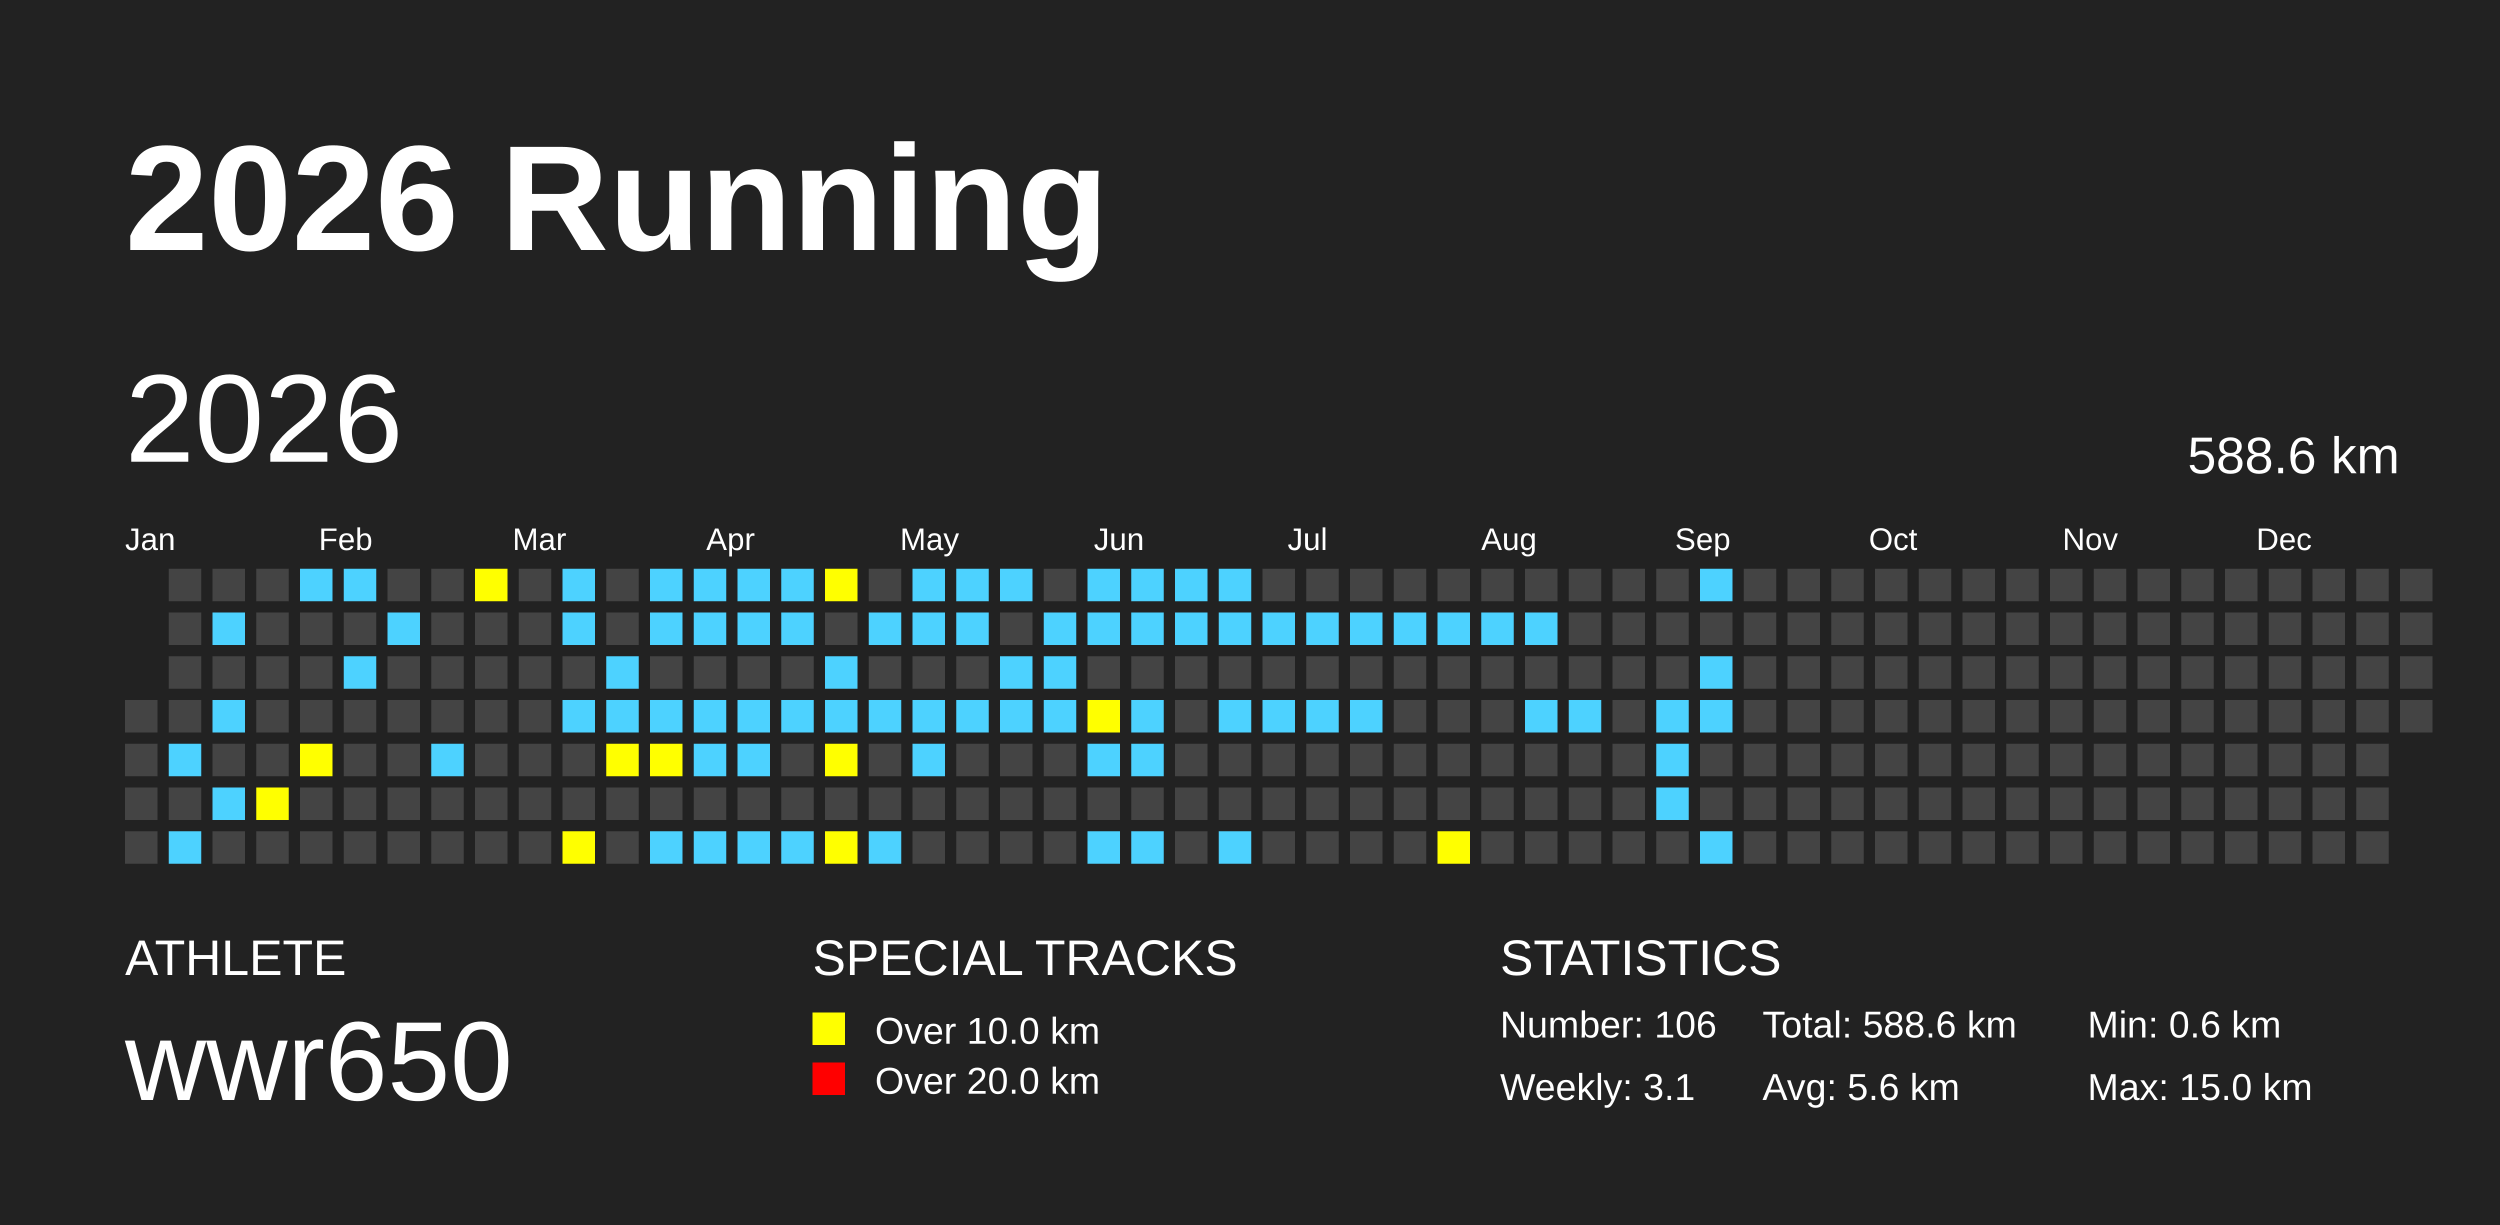
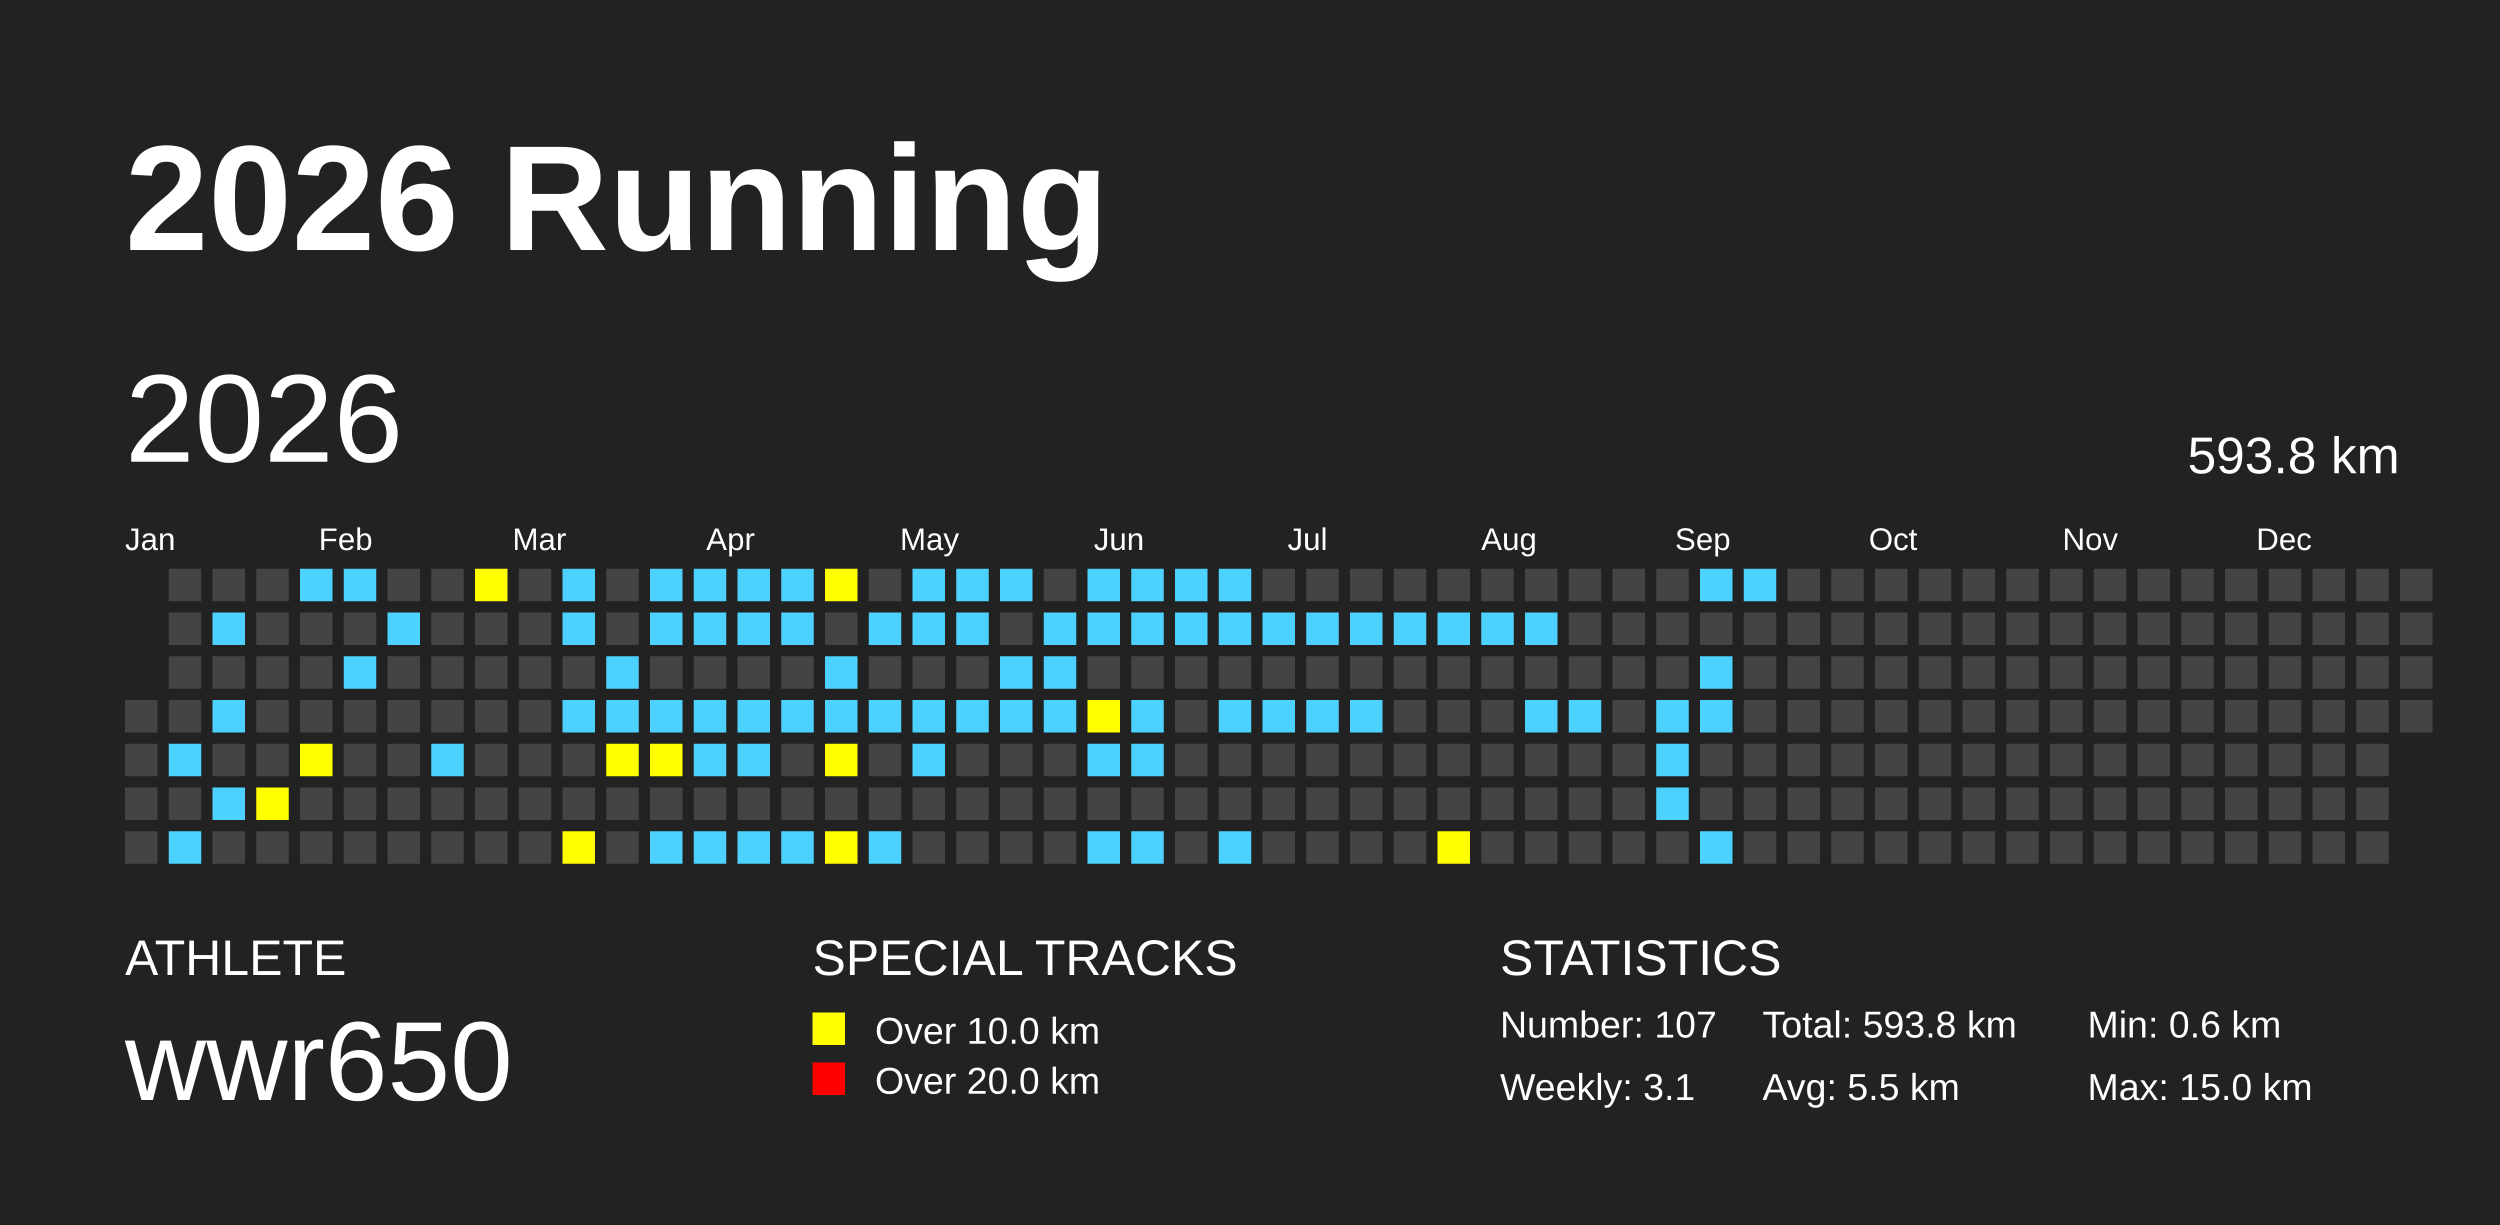
<svg xmlns="http://www.w3.org/2000/svg" baseProfile="full" height="98mm" version="1.1" viewBox="0,0,200,98" width="200mm">
  <defs />
  <rect fill="#222222" height="98" width="200" x="0" y="0" />
  <text fill="#FFFFFF" style="font-size:12px; font-family:Arial; font-weight:bold;" x="10" y="20">2026 Running</text>
  <text fill="#FFFFFF" style="font-size:4px; font-family:Arial" x="10" y="78">ATHLETE</text>
  <text fill="#FFFFFF" style="font-size:9px; font-family:Arial" x="10" y="88">wwr650</text>
  <text fill="#FFFFFF" style="font-size:4px; font-family:Arial" x="65" y="78">SPECIAL TRACKS</text>
  <rect fill="yellow" height="2.6" width="2.6" x="65" y="81" />
  <text fill="#FFFFFF" style="font-size:3px; font-family:Arial" x="70" y="83.5">Over 10.0 km</text>
  <rect fill="red" height="2.6" width="2.6" x="65" y="85" />
  <text fill="#FFFFFF" style="font-size:3px; font-family:Arial" x="70" y="87.5">Over 20.0 km</text>
  <text fill="#FFFFFF" style="font-size:4px; font-family:Arial" x="120" y="78">STATISTICS</text>
-   <text fill="#FFFFFF" style="font-size:3px; font-family:Arial" x="120" y="83">Number: 106</text>
+   <text fill="#FFFFFF" style="font-size:3px; font-family:Arial" x="120" y="83">Number: 107</text>
  <text fill="#FFFFFF" style="font-size:3px; font-family:Arial" x="120" y="88">Weekly: 3.1</text>
-   <text fill="#FFFFFF" style="font-size:3px; font-family:Arial" x="141" y="83">Total: 588.6 km</text>
-   <text fill="#FFFFFF" style="font-size:3px; font-family:Arial" x="141" y="88">Avg: 5.6 km</text>
+   <text fill="#FFFFFF" style="font-size:3px; font-family:Arial" x="141" y="83">Total: 593.8 km</text>
+   <text fill="#FFFFFF" style="font-size:3px; font-family:Arial" x="141" y="88">Avg: 5.5 km</text>
  <text fill="#FFFFFF" style="font-size:3px; font-family:Arial" x="167" y="83">Min: 0.6 km</text>
  <text fill="#FFFFFF" style="font-size:3px; font-family:Arial" x="167" y="88">Max: 15.0 km</text>
  <text dominant-baseline="hanging" fill="#FFFFFF" style="font-size:10.0px; font-family:Arial;" x="10" y="30">2026</text>
-   <text dominant-baseline="hanging" fill="#FFFFFF" style="font-size:4.125px; font-family:Arial;" x="175" y="35">588.6 km</text>
+   <text dominant-baseline="hanging" fill="#FFFFFF" style="font-size:4.125px; font-family:Arial;" x="175" y="35">593.8 km</text>
  <text fill="#FFFFFF" style="font-size:2.5px; font-family:Arial" x="10.0" y="44">Jan</text>
  <text fill="#FFFFFF" style="font-size:2.5px; font-family:Arial" x="25.5" y="44">Feb</text>
  <text fill="#FFFFFF" style="font-size:2.5px; font-family:Arial" x="41.0" y="44">Mar</text>
  <text fill="#FFFFFF" style="font-size:2.5px; font-family:Arial" x="56.5" y="44">Apr</text>
  <text fill="#FFFFFF" style="font-size:2.5px; font-family:Arial" x="72.0" y="44">May</text>
  <text fill="#FFFFFF" style="font-size:2.5px; font-family:Arial" x="87.5" y="44">Jun</text>
  <text fill="#FFFFFF" style="font-size:2.5px; font-family:Arial" x="103.0" y="44">Jul</text>
  <text fill="#FFFFFF" style="font-size:2.5px; font-family:Arial" x="118.5" y="44">Aug</text>
  <text fill="#FFFFFF" style="font-size:2.5px; font-family:Arial" x="134.0" y="44">Sep</text>
  <text fill="#FFFFFF" style="font-size:2.5px; font-family:Arial" x="149.5" y="44">Oct</text>
  <text fill="#FFFFFF" style="font-size:2.5px; font-family:Arial" x="165.0" y="44">Nov</text>
  <text fill="#FFFFFF" style="font-size:2.5px; font-family:Arial" x="180.5" y="44">Dec</text>
  <rect fill="#444444" height="2.6" width="2.6" x="10.0" y="56.0" />
  <rect fill="#444444" height="2.6" width="2.6" x="10.0" y="59.5" />
  <rect fill="#444444" height="2.6" width="2.6" x="10.0" y="63.0" />
  <rect fill="#444444" height="2.6" width="2.6" x="10.0" y="66.5" />
  <rect fill="#444444" height="2.6" width="2.6" x="13.5" y="45.5" />
  <rect fill="#444444" height="2.6" width="2.6" x="13.5" y="49.0" />
  <rect fill="#444444" height="2.6" width="2.6" x="13.5" y="52.5" />
  <rect fill="#444444" height="2.6" width="2.6" x="13.5" y="56.0" />
  <rect fill="#4DD2FF" height="2.6" width="2.6" x="13.5" y="59.5" />
  <rect fill="#444444" height="2.6" width="2.6" x="13.5" y="63.0" />
  <rect fill="#4DD2FF" height="2.6" width="2.6" x="13.5" y="66.5" />
  <rect fill="#444444" height="2.6" width="2.6" x="17.0" y="45.5" />
  <rect fill="#4DD2FF" height="2.6" width="2.6" x="17.0" y="49.0" />
  <rect fill="#444444" height="2.6" width="2.6" x="17.0" y="52.5" />
  <rect fill="#4DD2FF" height="2.6" width="2.6" x="17.0" y="56.0" />
  <rect fill="#444444" height="2.6" width="2.6" x="17.0" y="59.5" />
  <rect fill="#4DD2FF" height="2.6" width="2.6" x="17.0" y="63.0" />
  <rect fill="#444444" height="2.6" width="2.6" x="17.0" y="66.5" />
  <rect fill="#444444" height="2.6" width="2.6" x="20.5" y="45.5" />
  <rect fill="#444444" height="2.6" width="2.6" x="20.5" y="49.0" />
  <rect fill="#444444" height="2.6" width="2.6" x="20.5" y="52.5" />
  <rect fill="#444444" height="2.6" width="2.6" x="20.5" y="56.0" />
  <rect fill="#444444" height="2.6" width="2.6" x="20.5" y="59.5" />
  <rect fill="yellow" height="2.6" width="2.6" x="20.5" y="63.0" />
  <rect fill="#444444" height="2.6" width="2.6" x="20.5" y="66.5" />
  <rect fill="#4DD2FF" height="2.6" width="2.6" x="24.0" y="45.5" />
  <rect fill="#444444" height="2.6" width="2.6" x="24.0" y="49.0" />
  <rect fill="#444444" height="2.6" width="2.6" x="24.0" y="52.5" />
  <rect fill="#444444" height="2.6" width="2.6" x="24.0" y="56.0" />
  <rect fill="yellow" height="2.6" width="2.6" x="24.0" y="59.5" />
  <rect fill="#444444" height="2.6" width="2.6" x="24.0" y="63.0" />
  <rect fill="#444444" height="2.6" width="2.6" x="24.0" y="66.5" />
  <rect fill="#4DD2FF" height="2.6" width="2.6" x="27.5" y="45.5" />
  <rect fill="#444444" height="2.6" width="2.6" x="27.5" y="49.0" />
  <rect fill="#4DD2FF" height="2.6" width="2.6" x="27.5" y="52.5" />
  <rect fill="#444444" height="2.6" width="2.6" x="27.5" y="56.0" />
  <rect fill="#444444" height="2.6" width="2.6" x="27.5" y="59.5" />
  <rect fill="#444444" height="2.6" width="2.6" x="27.5" y="63.0" />
  <rect fill="#444444" height="2.6" width="2.6" x="27.5" y="66.5" />
  <rect fill="#444444" height="2.6" width="2.6" x="31.0" y="45.5" />
  <rect fill="#4DD2FF" height="2.6" width="2.6" x="31.0" y="49.0" />
  <rect fill="#444444" height="2.6" width="2.6" x="31.0" y="52.5" />
  <rect fill="#444444" height="2.6" width="2.6" x="31.0" y="56.0" />
  <rect fill="#444444" height="2.6" width="2.6" x="31.0" y="59.5" />
  <rect fill="#444444" height="2.6" width="2.6" x="31.0" y="63.0" />
  <rect fill="#444444" height="2.6" width="2.6" x="31.0" y="66.5" />
  <rect fill="#444444" height="2.6" width="2.6" x="34.5" y="45.5" />
  <rect fill="#444444" height="2.6" width="2.6" x="34.5" y="49.0" />
  <rect fill="#444444" height="2.6" width="2.6" x="34.5" y="52.5" />
  <rect fill="#444444" height="2.6" width="2.6" x="34.5" y="56.0" />
  <rect fill="#4DD2FF" height="2.6" width="2.6" x="34.5" y="59.5" />
  <rect fill="#444444" height="2.6" width="2.6" x="34.5" y="63.0" />
  <rect fill="#444444" height="2.6" width="2.6" x="34.5" y="66.5" />
  <rect fill="yellow" height="2.6" width="2.6" x="38.0" y="45.5" />
  <rect fill="#444444" height="2.6" width="2.6" x="38.0" y="49.0" />
  <rect fill="#444444" height="2.6" width="2.6" x="38.0" y="52.5" />
  <rect fill="#444444" height="2.6" width="2.6" x="38.0" y="56.0" />
  <rect fill="#444444" height="2.6" width="2.6" x="38.0" y="59.5" />
  <rect fill="#444444" height="2.6" width="2.6" x="38.0" y="63.0" />
  <rect fill="#444444" height="2.6" width="2.6" x="38.0" y="66.5" />
  <rect fill="#444444" height="2.6" width="2.6" x="41.5" y="45.5" />
  <rect fill="#444444" height="2.6" width="2.6" x="41.5" y="49.0" />
  <rect fill="#444444" height="2.6" width="2.6" x="41.5" y="52.5" />
  <rect fill="#444444" height="2.6" width="2.6" x="41.5" y="56.0" />
  <rect fill="#444444" height="2.6" width="2.6" x="41.5" y="59.5" />
  <rect fill="#444444" height="2.6" width="2.6" x="41.5" y="63.0" />
  <rect fill="#444444" height="2.6" width="2.6" x="41.5" y="66.5" />
  <rect fill="#4DD2FF" height="2.6" width="2.6" x="45.0" y="45.5" />
  <rect fill="#4DD2FF" height="2.6" width="2.6" x="45.0" y="49.0" />
  <rect fill="#444444" height="2.6" width="2.6" x="45.0" y="52.5" />
  <rect fill="#4DD2FF" height="2.6" width="2.6" x="45.0" y="56.0" />
  <rect fill="#444444" height="2.6" width="2.6" x="45.0" y="59.5" />
  <rect fill="#444444" height="2.6" width="2.6" x="45.0" y="63.0" />
  <rect fill="yellow" height="2.6" width="2.6" x="45.0" y="66.5" />
  <rect fill="#444444" height="2.6" width="2.6" x="48.5" y="45.5" />
  <rect fill="#444444" height="2.6" width="2.6" x="48.5" y="49.0" />
  <rect fill="#4DD2FF" height="2.6" width="2.6" x="48.5" y="52.5" />
  <rect fill="#4DD2FF" height="2.6" width="2.6" x="48.5" y="56.0" />
  <rect fill="yellow" height="2.6" width="2.6" x="48.5" y="59.5" />
  <rect fill="#444444" height="2.6" width="2.6" x="48.5" y="63.0" />
  <rect fill="#444444" height="2.6" width="2.6" x="48.5" y="66.5" />
  <rect fill="#4DD2FF" height="2.6" width="2.6" x="52.0" y="45.5" />
  <rect fill="#4DD2FF" height="2.6" width="2.6" x="52.0" y="49.0" />
  <rect fill="#444444" height="2.6" width="2.6" x="52.0" y="52.5" />
  <rect fill="#4DD2FF" height="2.6" width="2.6" x="52.0" y="56.0" />
  <rect fill="yellow" height="2.6" width="2.6" x="52.0" y="59.5" />
  <rect fill="#444444" height="2.6" width="2.6" x="52.0" y="63.0" />
  <rect fill="#4DD2FF" height="2.6" width="2.6" x="52.0" y="66.5" />
  <rect fill="#4DD2FF" height="2.6" width="2.6" x="55.5" y="45.5" />
  <rect fill="#4DD2FF" height="2.6" width="2.6" x="55.5" y="49.0" />
  <rect fill="#444444" height="2.6" width="2.6" x="55.5" y="52.5" />
  <rect fill="#4DD2FF" height="2.6" width="2.6" x="55.5" y="56.0" />
  <rect fill="#4DD2FF" height="2.6" width="2.6" x="55.5" y="59.5" />
  <rect fill="#444444" height="2.6" width="2.6" x="55.5" y="63.0" />
  <rect fill="#4DD2FF" height="2.6" width="2.6" x="55.5" y="66.5" />
  <rect fill="#4DD2FF" height="2.6" width="2.6" x="59.0" y="45.5" />
  <rect fill="#4DD2FF" height="2.6" width="2.6" x="59.0" y="49.0" />
  <rect fill="#444444" height="2.6" width="2.6" x="59.0" y="52.5" />
  <rect fill="#4DD2FF" height="2.6" width="2.6" x="59.0" y="56.0" />
  <rect fill="#4DD2FF" height="2.6" width="2.6" x="59.0" y="59.5" />
  <rect fill="#444444" height="2.6" width="2.6" x="59.0" y="63.0" />
  <rect fill="#4DD2FF" height="2.6" width="2.6" x="59.0" y="66.5" />
  <rect fill="#4DD2FF" height="2.6" width="2.6" x="62.5" y="45.5" />
  <rect fill="#4DD2FF" height="2.6" width="2.6" x="62.5" y="49.0" />
  <rect fill="#444444" height="2.6" width="2.6" x="62.5" y="52.5" />
  <rect fill="#4DD2FF" height="2.6" width="2.6" x="62.5" y="56.0" />
  <rect fill="#444444" height="2.6" width="2.6" x="62.5" y="59.5" />
  <rect fill="#444444" height="2.6" width="2.6" x="62.5" y="63.0" />
  <rect fill="#4DD2FF" height="2.6" width="2.6" x="62.5" y="66.5" />
  <rect fill="yellow" height="2.6" width="2.6" x="66.0" y="45.5" />
  <rect fill="#444444" height="2.6" width="2.6" x="66.0" y="49.0" />
  <rect fill="#4DD2FF" height="2.6" width="2.6" x="66.0" y="52.5" />
  <rect fill="#4DD2FF" height="2.6" width="2.6" x="66.0" y="56.0" />
  <rect fill="yellow" height="2.6" width="2.6" x="66.0" y="59.5" />
  <rect fill="#444444" height="2.6" width="2.6" x="66.0" y="63.0" />
  <rect fill="yellow" height="2.6" width="2.6" x="66.0" y="66.5" />
  <rect fill="#444444" height="2.6" width="2.6" x="69.5" y="45.5" />
  <rect fill="#4DD2FF" height="2.6" width="2.6" x="69.5" y="49.0" />
  <rect fill="#444444" height="2.6" width="2.6" x="69.5" y="52.5" />
  <rect fill="#4DD2FF" height="2.6" width="2.6" x="69.5" y="56.0" />
  <rect fill="#444444" height="2.6" width="2.6" x="69.5" y="59.5" />
  <rect fill="#444444" height="2.6" width="2.6" x="69.5" y="63.0" />
  <rect fill="#4DD2FF" height="2.6" width="2.6" x="69.5" y="66.5" />
  <rect fill="#4DD2FF" height="2.6" width="2.6" x="73.0" y="45.5" />
  <rect fill="#4DD2FF" height="2.6" width="2.6" x="73.0" y="49.0" />
  <rect fill="#444444" height="2.6" width="2.6" x="73.0" y="52.5" />
  <rect fill="#4DD2FF" height="2.6" width="2.6" x="73.0" y="56.0" />
  <rect fill="#4DD2FF" height="2.6" width="2.6" x="73.0" y="59.5" />
  <rect fill="#444444" height="2.6" width="2.6" x="73.0" y="63.0" />
  <rect fill="#444444" height="2.6" width="2.6" x="73.0" y="66.5" />
  <rect fill="#4DD2FF" height="2.6" width="2.6" x="76.5" y="45.5" />
  <rect fill="#4DD2FF" height="2.6" width="2.6" x="76.5" y="49.0" />
  <rect fill="#444444" height="2.6" width="2.6" x="76.5" y="52.5" />
  <rect fill="#4DD2FF" height="2.6" width="2.6" x="76.5" y="56.0" />
  <rect fill="#444444" height="2.6" width="2.6" x="76.5" y="59.5" />
  <rect fill="#444444" height="2.6" width="2.6" x="76.5" y="63.0" />
  <rect fill="#444444" height="2.6" width="2.6" x="76.5" y="66.5" />
  <rect fill="#4DD2FF" height="2.6" width="2.6" x="80.0" y="45.5" />
  <rect fill="#444444" height="2.6" width="2.6" x="80.0" y="49.0" />
  <rect fill="#4DD2FF" height="2.6" width="2.6" x="80.0" y="52.5" />
  <rect fill="#4DD2FF" height="2.6" width="2.6" x="80.0" y="56.0" />
  <rect fill="#444444" height="2.6" width="2.6" x="80.0" y="59.5" />
  <rect fill="#444444" height="2.6" width="2.6" x="80.0" y="63.0" />
  <rect fill="#444444" height="2.6" width="2.6" x="80.0" y="66.5" />
  <rect fill="#444444" height="2.6" width="2.6" x="83.5" y="45.5" />
  <rect fill="#4DD2FF" height="2.6" width="2.6" x="83.5" y="49.0" />
  <rect fill="#4DD2FF" height="2.6" width="2.6" x="83.5" y="52.5" />
  <rect fill="#4DD2FF" height="2.6" width="2.6" x="83.5" y="56.0" />
  <rect fill="#444444" height="2.6" width="2.6" x="83.5" y="59.5" />
  <rect fill="#444444" height="2.6" width="2.6" x="83.5" y="63.0" />
  <rect fill="#444444" height="2.6" width="2.6" x="83.5" y="66.5" />
  <rect fill="#4DD2FF" height="2.6" width="2.6" x="87.0" y="45.5" />
  <rect fill="#4DD2FF" height="2.6" width="2.6" x="87.0" y="49.0" />
  <rect fill="#444444" height="2.6" width="2.6" x="87.0" y="52.5" />
  <rect fill="yellow" height="2.6" width="2.6" x="87.0" y="56.0" />
  <rect fill="#4DD2FF" height="2.6" width="2.6" x="87.0" y="59.5" />
  <rect fill="#444444" height="2.6" width="2.6" x="87.0" y="63.0" />
  <rect fill="#4DD2FF" height="2.6" width="2.6" x="87.0" y="66.5" />
  <rect fill="#4DD2FF" height="2.6" width="2.6" x="90.5" y="45.5" />
  <rect fill="#4DD2FF" height="2.6" width="2.6" x="90.5" y="49.0" />
  <rect fill="#444444" height="2.6" width="2.6" x="90.5" y="52.5" />
  <rect fill="#4DD2FF" height="2.6" width="2.6" x="90.5" y="56.0" />
  <rect fill="#4DD2FF" height="2.6" width="2.6" x="90.5" y="59.5" />
  <rect fill="#444444" height="2.6" width="2.6" x="90.5" y="63.0" />
  <rect fill="#4DD2FF" height="2.6" width="2.6" x="90.5" y="66.5" />
  <rect fill="#4DD2FF" height="2.6" width="2.6" x="94.0" y="45.5" />
  <rect fill="#4DD2FF" height="2.6" width="2.6" x="94.0" y="49.0" />
  <rect fill="#444444" height="2.6" width="2.6" x="94.0" y="52.5" />
  <rect fill="#444444" height="2.6" width="2.6" x="94.0" y="56.0" />
  <rect fill="#444444" height="2.6" width="2.6" x="94.0" y="59.5" />
  <rect fill="#444444" height="2.6" width="2.6" x="94.0" y="63.0" />
  <rect fill="#444444" height="2.6" width="2.6" x="94.0" y="66.5" />
  <rect fill="#4DD2FF" height="2.6" width="2.6" x="97.5" y="45.5" />
  <rect fill="#4DD2FF" height="2.6" width="2.6" x="97.5" y="49.0" />
  <rect fill="#444444" height="2.6" width="2.6" x="97.5" y="52.5" />
  <rect fill="#4DD2FF" height="2.6" width="2.6" x="97.5" y="56.0" />
  <rect fill="#444444" height="2.6" width="2.6" x="97.5" y="59.5" />
  <rect fill="#444444" height="2.6" width="2.6" x="97.5" y="63.0" />
  <rect fill="#4DD2FF" height="2.6" width="2.6" x="97.5" y="66.5" />
  <rect fill="#444444" height="2.6" width="2.6" x="101.0" y="45.5" />
  <rect fill="#4DD2FF" height="2.6" width="2.6" x="101.0" y="49.0" />
  <rect fill="#444444" height="2.6" width="2.6" x="101.0" y="52.5" />
  <rect fill="#4DD2FF" height="2.6" width="2.6" x="101.0" y="56.0" />
  <rect fill="#444444" height="2.6" width="2.6" x="101.0" y="59.5" />
  <rect fill="#444444" height="2.6" width="2.6" x="101.0" y="63.0" />
  <rect fill="#444444" height="2.6" width="2.6" x="101.0" y="66.5" />
  <rect fill="#444444" height="2.6" width="2.6" x="104.5" y="45.5" />
  <rect fill="#4DD2FF" height="2.6" width="2.6" x="104.5" y="49.0" />
  <rect fill="#444444" height="2.6" width="2.6" x="104.5" y="52.5" />
  <rect fill="#4DD2FF" height="2.6" width="2.6" x="104.5" y="56.0" />
  <rect fill="#444444" height="2.6" width="2.6" x="104.5" y="59.5" />
  <rect fill="#444444" height="2.6" width="2.6" x="104.5" y="63.0" />
  <rect fill="#444444" height="2.6" width="2.6" x="104.5" y="66.5" />
  <rect fill="#444444" height="2.6" width="2.6" x="108.0" y="45.5" />
  <rect fill="#4DD2FF" height="2.6" width="2.6" x="108.0" y="49.0" />
  <rect fill="#444444" height="2.6" width="2.6" x="108.0" y="52.5" />
  <rect fill="#4DD2FF" height="2.6" width="2.6" x="108.0" y="56.0" />
  <rect fill="#444444" height="2.6" width="2.6" x="108.0" y="59.5" />
  <rect fill="#444444" height="2.6" width="2.6" x="108.0" y="63.0" />
  <rect fill="#444444" height="2.6" width="2.6" x="108.0" y="66.5" />
  <rect fill="#444444" height="2.6" width="2.6" x="111.5" y="45.5" />
  <rect fill="#4DD2FF" height="2.6" width="2.6" x="111.5" y="49.0" />
  <rect fill="#444444" height="2.6" width="2.6" x="111.5" y="52.5" />
  <rect fill="#444444" height="2.6" width="2.6" x="111.5" y="56.0" />
  <rect fill="#444444" height="2.6" width="2.6" x="111.5" y="59.5" />
  <rect fill="#444444" height="2.6" width="2.6" x="111.5" y="63.0" />
  <rect fill="#444444" height="2.6" width="2.6" x="111.5" y="66.5" />
  <rect fill="#444444" height="2.6" width="2.6" x="115.0" y="45.5" />
  <rect fill="#4DD2FF" height="2.6" width="2.6" x="115.0" y="49.0" />
  <rect fill="#444444" height="2.6" width="2.6" x="115.0" y="52.5" />
  <rect fill="#444444" height="2.6" width="2.6" x="115.0" y="56.0" />
  <rect fill="#444444" height="2.6" width="2.6" x="115.0" y="59.5" />
  <rect fill="#444444" height="2.6" width="2.6" x="115.0" y="63.0" />
  <rect fill="yellow" height="2.6" width="2.6" x="115.0" y="66.5" />
  <rect fill="#444444" height="2.6" width="2.6" x="118.5" y="45.5" />
  <rect fill="#4DD2FF" height="2.6" width="2.6" x="118.5" y="49.0" />
  <rect fill="#444444" height="2.6" width="2.6" x="118.5" y="52.5" />
  <rect fill="#444444" height="2.6" width="2.6" x="118.5" y="56.0" />
  <rect fill="#444444" height="2.6" width="2.6" x="118.5" y="59.5" />
  <rect fill="#444444" height="2.6" width="2.6" x="118.5" y="63.0" />
  <rect fill="#444444" height="2.6" width="2.6" x="118.5" y="66.5" />
  <rect fill="#444444" height="2.6" width="2.6" x="122.0" y="45.5" />
  <rect fill="#4DD2FF" height="2.6" width="2.6" x="122.0" y="49.0" />
  <rect fill="#444444" height="2.6" width="2.6" x="122.0" y="52.5" />
  <rect fill="#4DD2FF" height="2.6" width="2.6" x="122.0" y="56.0" />
  <rect fill="#444444" height="2.6" width="2.6" x="122.0" y="59.5" />
  <rect fill="#444444" height="2.6" width="2.6" x="122.0" y="63.0" />
  <rect fill="#444444" height="2.6" width="2.6" x="122.0" y="66.5" />
  <rect fill="#444444" height="2.6" width="2.6" x="125.5" y="45.5" />
  <rect fill="#444444" height="2.6" width="2.6" x="125.5" y="49.0" />
  <rect fill="#444444" height="2.6" width="2.6" x="125.5" y="52.5" />
  <rect fill="#4DD2FF" height="2.6" width="2.6" x="125.5" y="56.0" />
  <rect fill="#444444" height="2.6" width="2.6" x="125.5" y="59.5" />
  <rect fill="#444444" height="2.6" width="2.6" x="125.5" y="63.0" />
  <rect fill="#444444" height="2.6" width="2.6" x="125.5" y="66.5" />
  <rect fill="#444444" height="2.6" width="2.6" x="129.0" y="45.5" />
  <rect fill="#444444" height="2.6" width="2.6" x="129.0" y="49.0" />
  <rect fill="#444444" height="2.6" width="2.6" x="129.0" y="52.5" />
  <rect fill="#444444" height="2.6" width="2.6" x="129.0" y="56.0" />
  <rect fill="#444444" height="2.6" width="2.6" x="129.0" y="59.5" />
  <rect fill="#444444" height="2.6" width="2.6" x="129.0" y="63.0" />
  <rect fill="#444444" height="2.6" width="2.6" x="129.0" y="66.5" />
  <rect fill="#444444" height="2.6" width="2.6" x="132.5" y="45.5" />
  <rect fill="#444444" height="2.6" width="2.6" x="132.5" y="49.0" />
  <rect fill="#444444" height="2.6" width="2.6" x="132.5" y="52.5" />
  <rect fill="#4DD2FF" height="2.6" width="2.6" x="132.5" y="56.0" />
  <rect fill="#4DD2FF" height="2.6" width="2.6" x="132.5" y="59.5" />
  <rect fill="#4DD2FF" height="2.6" width="2.6" x="132.5" y="63.0" />
  <rect fill="#444444" height="2.6" width="2.6" x="132.5" y="66.5" />
  <rect fill="#4DD2FF" height="2.6" width="2.6" x="136.0" y="45.5" />
  <rect fill="#444444" height="2.6" width="2.6" x="136.0" y="49.0" />
  <rect fill="#4DD2FF" height="2.6" width="2.6" x="136.0" y="52.5" />
  <rect fill="#4DD2FF" height="2.6" width="2.6" x="136.0" y="56.0" />
  <rect fill="#444444" height="2.6" width="2.6" x="136.0" y="59.5" />
  <rect fill="#444444" height="2.6" width="2.6" x="136.0" y="63.0" />
  <rect fill="#4DD2FF" height="2.6" width="2.6" x="136.0" y="66.5" />
-   <rect fill="#444444" height="2.6" width="2.6" x="139.5" y="45.5" />
+   <rect fill="#4DD2FF" height="2.6" width="2.6" x="139.5" y="45.5" />
  <rect fill="#444444" height="2.6" width="2.6" x="139.5" y="49.0" />
  <rect fill="#444444" height="2.6" width="2.6" x="139.5" y="52.5" />
  <rect fill="#444444" height="2.6" width="2.6" x="139.5" y="56.0" />
  <rect fill="#444444" height="2.6" width="2.6" x="139.5" y="59.5" />
  <rect fill="#444444" height="2.6" width="2.6" x="139.5" y="63.0" />
  <rect fill="#444444" height="2.6" width="2.6" x="139.5" y="66.5" />
  <rect fill="#444444" height="2.6" width="2.6" x="143.0" y="45.5" />
  <rect fill="#444444" height="2.6" width="2.6" x="143.0" y="49.0" />
  <rect fill="#444444" height="2.6" width="2.6" x="143.0" y="52.5" />
  <rect fill="#444444" height="2.6" width="2.6" x="143.0" y="56.0" />
  <rect fill="#444444" height="2.6" width="2.6" x="143.0" y="59.5" />
  <rect fill="#444444" height="2.6" width="2.6" x="143.0" y="63.0" />
  <rect fill="#444444" height="2.6" width="2.6" x="143.0" y="66.5" />
  <rect fill="#444444" height="2.6" width="2.6" x="146.5" y="45.5" />
  <rect fill="#444444" height="2.6" width="2.6" x="146.5" y="49.0" />
  <rect fill="#444444" height="2.6" width="2.6" x="146.5" y="52.5" />
  <rect fill="#444444" height="2.6" width="2.6" x="146.5" y="56.0" />
  <rect fill="#444444" height="2.6" width="2.6" x="146.5" y="59.5" />
  <rect fill="#444444" height="2.6" width="2.6" x="146.5" y="63.0" />
  <rect fill="#444444" height="2.6" width="2.6" x="146.5" y="66.5" />
  <rect fill="#444444" height="2.6" width="2.6" x="150.0" y="45.5" />
  <rect fill="#444444" height="2.6" width="2.6" x="150.0" y="49.0" />
  <rect fill="#444444" height="2.6" width="2.6" x="150.0" y="52.5" />
  <rect fill="#444444" height="2.6" width="2.6" x="150.0" y="56.0" />
  <rect fill="#444444" height="2.6" width="2.6" x="150.0" y="59.5" />
  <rect fill="#444444" height="2.6" width="2.6" x="150.0" y="63.0" />
  <rect fill="#444444" height="2.6" width="2.6" x="150.0" y="66.5" />
  <rect fill="#444444" height="2.6" width="2.6" x="153.5" y="45.5" />
  <rect fill="#444444" height="2.6" width="2.6" x="153.5" y="49.0" />
  <rect fill="#444444" height="2.6" width="2.6" x="153.5" y="52.5" />
  <rect fill="#444444" height="2.6" width="2.6" x="153.5" y="56.0" />
  <rect fill="#444444" height="2.6" width="2.6" x="153.5" y="59.5" />
  <rect fill="#444444" height="2.6" width="2.6" x="153.5" y="63.0" />
  <rect fill="#444444" height="2.6" width="2.6" x="153.5" y="66.5" />
  <rect fill="#444444" height="2.6" width="2.6" x="157.0" y="45.5" />
  <rect fill="#444444" height="2.6" width="2.6" x="157.0" y="49.0" />
  <rect fill="#444444" height="2.6" width="2.6" x="157.0" y="52.5" />
  <rect fill="#444444" height="2.6" width="2.6" x="157.0" y="56.0" />
  <rect fill="#444444" height="2.6" width="2.6" x="157.0" y="59.5" />
  <rect fill="#444444" height="2.6" width="2.6" x="157.0" y="63.0" />
  <rect fill="#444444" height="2.6" width="2.6" x="157.0" y="66.5" />
  <rect fill="#444444" height="2.6" width="2.6" x="160.5" y="45.5" />
  <rect fill="#444444" height="2.6" width="2.6" x="160.5" y="49.0" />
  <rect fill="#444444" height="2.6" width="2.6" x="160.5" y="52.5" />
  <rect fill="#444444" height="2.6" width="2.6" x="160.5" y="56.0" />
  <rect fill="#444444" height="2.6" width="2.6" x="160.5" y="59.5" />
  <rect fill="#444444" height="2.6" width="2.6" x="160.5" y="63.0" />
  <rect fill="#444444" height="2.6" width="2.6" x="160.5" y="66.5" />
  <rect fill="#444444" height="2.6" width="2.6" x="164.0" y="45.5" />
  <rect fill="#444444" height="2.6" width="2.6" x="164.0" y="49.0" />
  <rect fill="#444444" height="2.6" width="2.6" x="164.0" y="52.5" />
  <rect fill="#444444" height="2.6" width="2.6" x="164.0" y="56.0" />
  <rect fill="#444444" height="2.6" width="2.6" x="164.0" y="59.5" />
  <rect fill="#444444" height="2.6" width="2.6" x="164.0" y="63.0" />
  <rect fill="#444444" height="2.6" width="2.6" x="164.0" y="66.5" />
  <rect fill="#444444" height="2.6" width="2.6" x="167.5" y="45.5" />
  <rect fill="#444444" height="2.6" width="2.6" x="167.5" y="49.0" />
  <rect fill="#444444" height="2.6" width="2.6" x="167.5" y="52.5" />
  <rect fill="#444444" height="2.6" width="2.6" x="167.5" y="56.0" />
  <rect fill="#444444" height="2.6" width="2.6" x="167.5" y="59.5" />
  <rect fill="#444444" height="2.6" width="2.6" x="167.5" y="63.0" />
  <rect fill="#444444" height="2.6" width="2.6" x="167.5" y="66.5" />
  <rect fill="#444444" height="2.6" width="2.6" x="171.0" y="45.5" />
  <rect fill="#444444" height="2.6" width="2.6" x="171.0" y="49.0" />
  <rect fill="#444444" height="2.6" width="2.6" x="171.0" y="52.5" />
  <rect fill="#444444" height="2.6" width="2.6" x="171.0" y="56.0" />
  <rect fill="#444444" height="2.6" width="2.6" x="171.0" y="59.5" />
  <rect fill="#444444" height="2.6" width="2.6" x="171.0" y="63.0" />
  <rect fill="#444444" height="2.6" width="2.6" x="171.0" y="66.5" />
  <rect fill="#444444" height="2.6" width="2.6" x="174.5" y="45.5" />
  <rect fill="#444444" height="2.6" width="2.6" x="174.5" y="49.0" />
  <rect fill="#444444" height="2.6" width="2.6" x="174.5" y="52.5" />
  <rect fill="#444444" height="2.6" width="2.6" x="174.5" y="56.0" />
  <rect fill="#444444" height="2.6" width="2.6" x="174.5" y="59.5" />
  <rect fill="#444444" height="2.6" width="2.6" x="174.5" y="63.0" />
  <rect fill="#444444" height="2.6" width="2.6" x="174.5" y="66.5" />
  <rect fill="#444444" height="2.6" width="2.6" x="178.0" y="45.5" />
  <rect fill="#444444" height="2.6" width="2.6" x="178.0" y="49.0" />
  <rect fill="#444444" height="2.6" width="2.6" x="178.0" y="52.5" />
  <rect fill="#444444" height="2.6" width="2.6" x="178.0" y="56.0" />
  <rect fill="#444444" height="2.6" width="2.6" x="178.0" y="59.5" />
  <rect fill="#444444" height="2.6" width="2.6" x="178.0" y="63.0" />
  <rect fill="#444444" height="2.6" width="2.6" x="178.0" y="66.5" />
  <rect fill="#444444" height="2.6" width="2.6" x="181.5" y="45.5" />
  <rect fill="#444444" height="2.6" width="2.6" x="181.5" y="49.0" />
  <rect fill="#444444" height="2.6" width="2.6" x="181.5" y="52.5" />
  <rect fill="#444444" height="2.6" width="2.6" x="181.5" y="56.0" />
  <rect fill="#444444" height="2.6" width="2.6" x="181.5" y="59.5" />
  <rect fill="#444444" height="2.6" width="2.6" x="181.5" y="63.0" />
  <rect fill="#444444" height="2.6" width="2.6" x="181.5" y="66.5" />
  <rect fill="#444444" height="2.6" width="2.6" x="185.0" y="45.5" />
  <rect fill="#444444" height="2.6" width="2.6" x="185.0" y="49.0" />
  <rect fill="#444444" height="2.6" width="2.6" x="185.0" y="52.5" />
  <rect fill="#444444" height="2.6" width="2.6" x="185.0" y="56.0" />
  <rect fill="#444444" height="2.6" width="2.6" x="185.0" y="59.5" />
  <rect fill="#444444" height="2.6" width="2.6" x="185.0" y="63.0" />
  <rect fill="#444444" height="2.6" width="2.6" x="185.0" y="66.5" />
  <rect fill="#444444" height="2.6" width="2.6" x="188.5" y="45.5" />
  <rect fill="#444444" height="2.6" width="2.6" x="188.5" y="49.0" />
  <rect fill="#444444" height="2.6" width="2.6" x="188.5" y="52.5" />
  <rect fill="#444444" height="2.6" width="2.6" x="188.5" y="56.0" />
  <rect fill="#444444" height="2.6" width="2.6" x="188.5" y="59.5" />
  <rect fill="#444444" height="2.6" width="2.6" x="188.5" y="63.0" />
  <rect fill="#444444" height="2.6" width="2.6" x="188.5" y="66.5" />
  <rect fill="#444444" height="2.6" width="2.6" x="192.0" y="45.5" />
  <rect fill="#444444" height="2.6" width="2.6" x="192.0" y="49.0" />
  <rect fill="#444444" height="2.6" width="2.6" x="192.0" y="52.5" />
  <rect fill="#444444" height="2.6" width="2.6" x="192.0" y="56.0" />
</svg>
